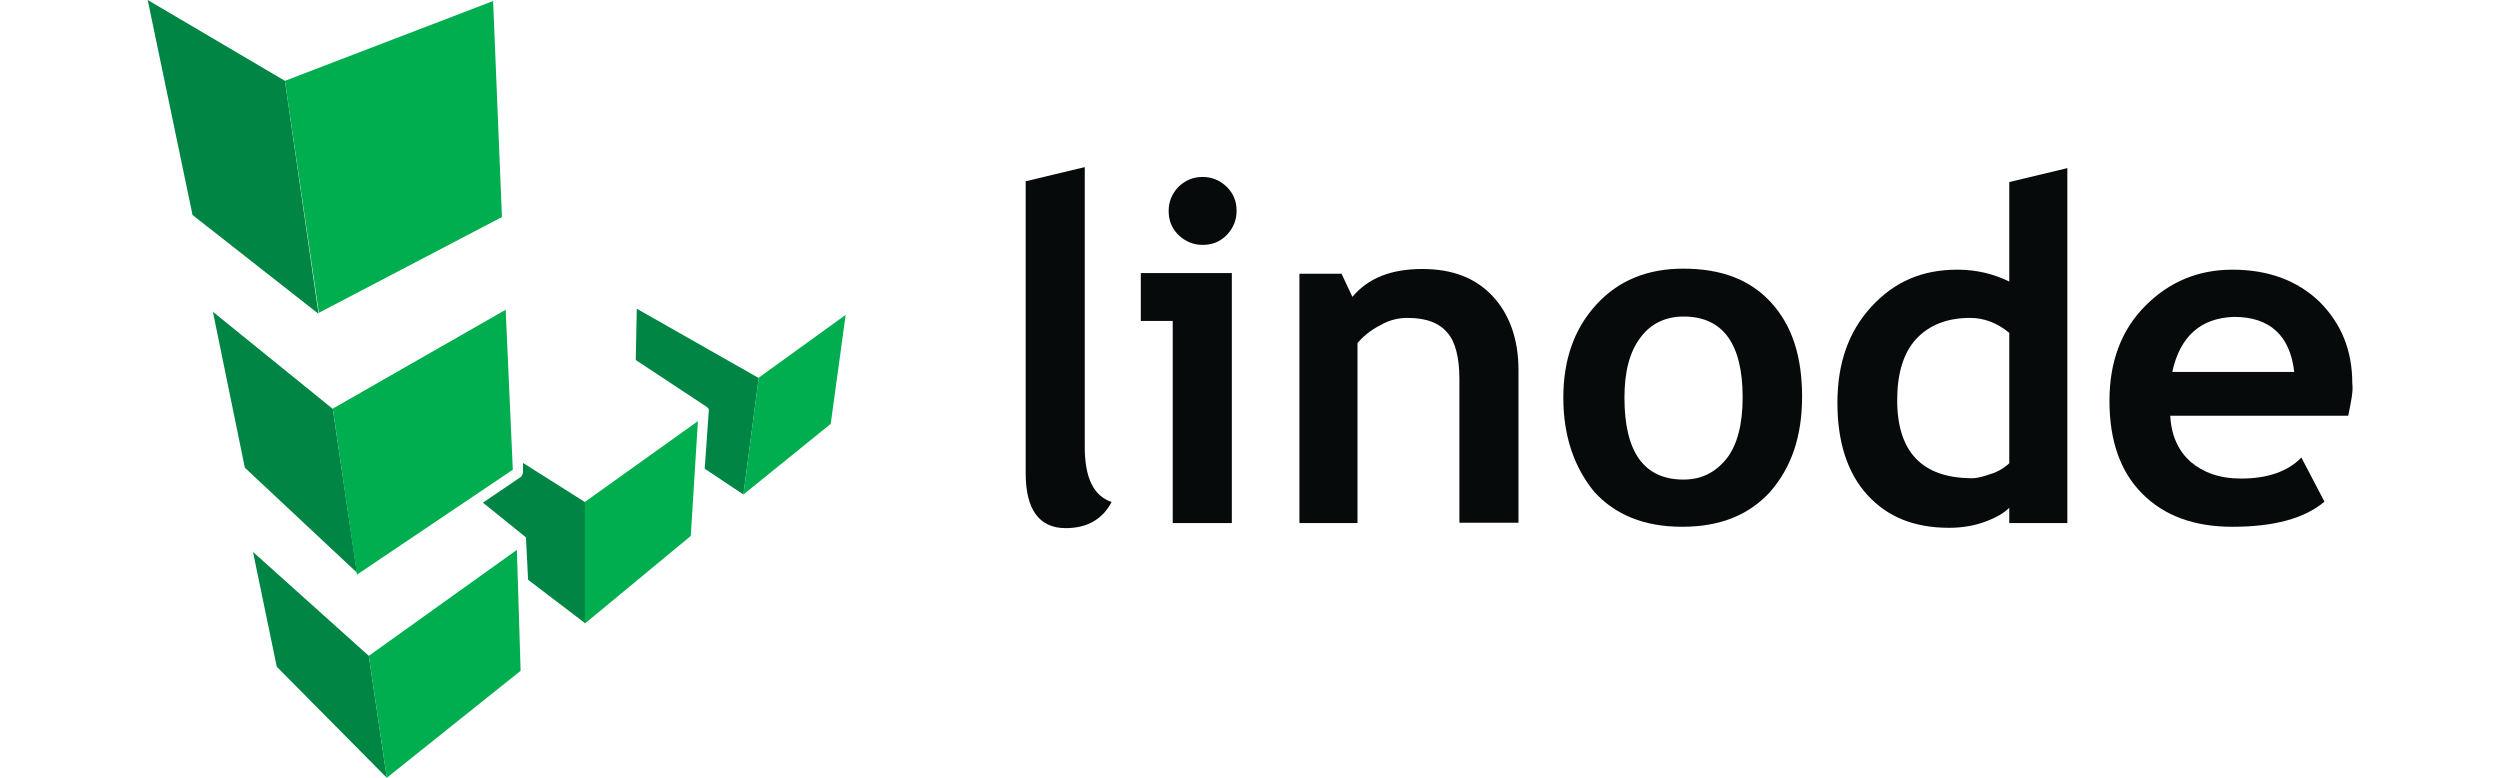
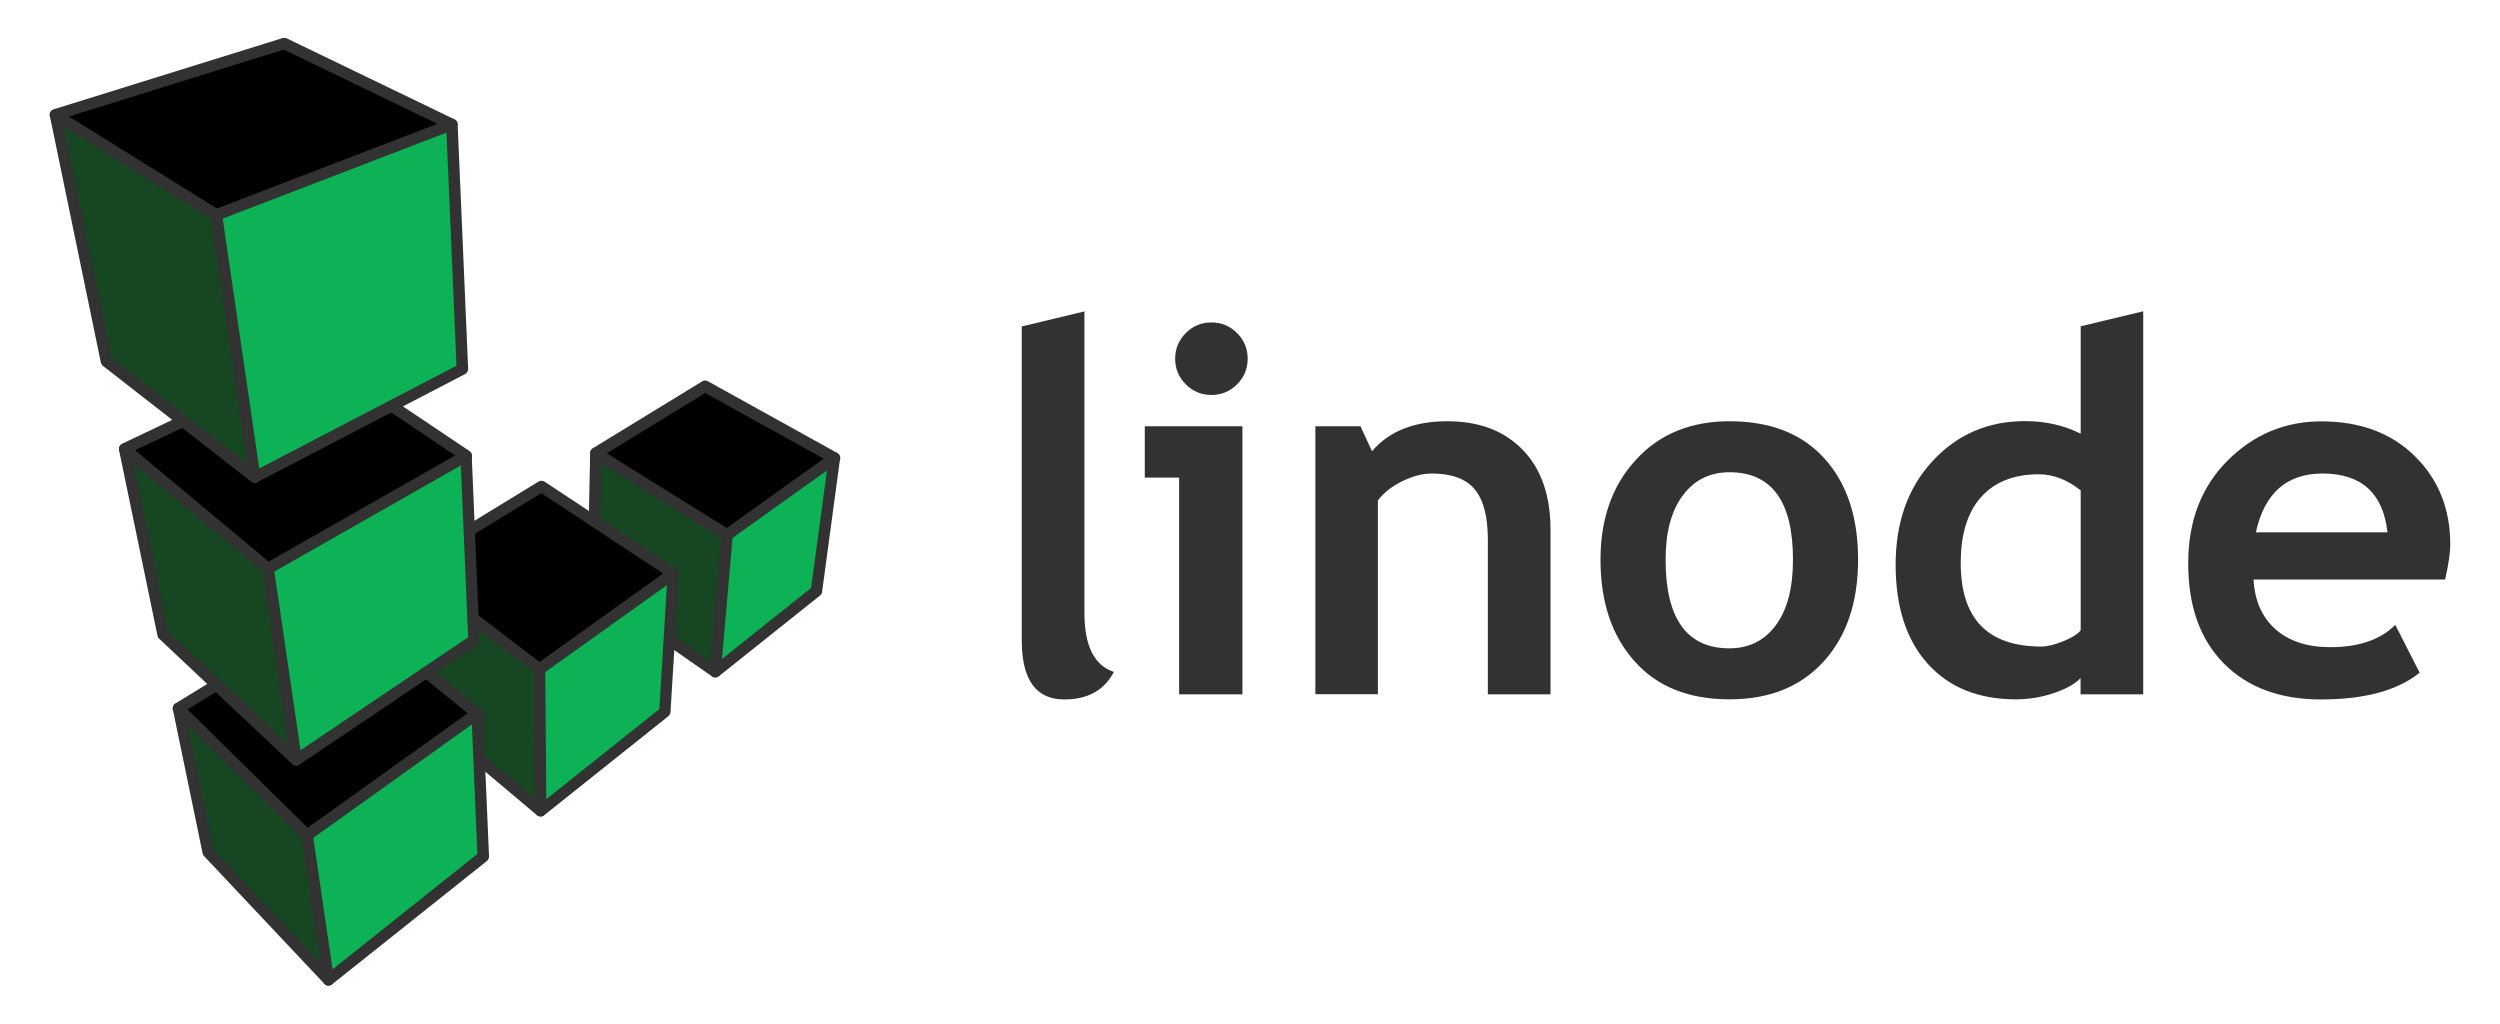
- <svg xmlns="http://www.w3.org/2000/svg" version="1.1" id="Layer_1" x="0px" y="0px" viewBox="0 0 649.1 229" style="enable-background:new 0 0 649.1 229;" xml:space="preserve" width="135px" height="42px">
+ <svg xmlns="http://www.w3.org/2000/svg" version="1.1" id="Layer_1" x="0px" y="0px" viewBox="0 0 195.08 79.86" style="enable-background:new 0 0 195.08 79.86;" xml:space="preserve" width="130px">
  <style type="text/css">
- 	.st0{fill:#070A0B;}
- 	.st1{fill:#008544;}
- 	.st2{fill:#00AD4F;}
+ 	.st0{fill:#333232;}
+ 	.st1{fill:#174722;}
+ 	.st2{fill:#0CB255;}
</style>
  <g>
-     <path class="st0" d="M258.8,53.3l17.1-4.1v82.4c0,9.1,2.6,14.4,7.9,16.2c-2.6,5-7.1,7.7-13.5,7.7c-7.7,0-11.8-5.3-11.8-16.2V53.3   H258.8z" />
-     <path class="st0" d="M310.6,52.1c2.6,0,5,0.9,7.1,2.9c2.1,2.1,2.9,4.4,2.9,7.1c0,2.6-0.9,5-2.9,7.1c-2.1,2.1-4.4,2.9-7.1,2.9   c-2.6,0-5-0.9-7.1-2.9c-2.1-2.1-2.9-4.4-2.9-7.1c0-2.6,0.9-5,2.9-7.1C305.6,53,307.9,52.1,310.6,52.1 M301.8,153.9V94.5h-9.4V80.4   h26.8v73.6H301.8z" />
-     <path class="st0" d="M386.2,153.9v-42.4c0-6.2-1.2-10.9-3.5-13.5c-2.4-2.9-6.2-4.4-11.8-4.4c-2.6,0-5.3,0.6-7.9,2.1   c-2.9,1.5-5,3.2-6.8,5.3v53h-17.1V80.6h12.4l3.2,6.8c4.7-5.6,11.5-8.2,20.6-8.2c8.8,0,15.6,2.6,20.6,7.9c5,5.3,7.7,12.7,7.7,21.8   v45H386.2z" />
-     <path class="st0" d="M434.8,117.1c0,16.2,5.9,24.1,17.4,24.1c5.3,0,9.4-2.1,12.7-6.2c3.2-4.1,4.7-10.3,4.7-18   c0-15.9-5.9-23.8-17.4-23.8c-5.3,0-9.7,2.1-12.7,6.2C436.3,103.6,434.8,109.5,434.8,117.1 M416.8,117.1c0-11.2,3.2-20.3,9.7-27.4   c6.5-7.1,15-10.6,25.6-10.6c11.2,0,19.7,3.2,25.9,10c6.2,6.8,9.1,15.9,9.1,27.7s-3.2,20.9-9.4,28c-6.2,6.8-14.7,10.3-25.9,10.3   c-11.2,0-19.7-3.5-25.9-10.3C420.1,137.7,416.8,128.6,416.8,117.1" />
-     <path class="st0" d="M548.1,98c-3.5-2.9-7.4-4.4-11.5-4.4c-6.8,0-12.1,2.1-15.9,6.2c-3.8,4.1-5.6,10.3-5.6,18   c0,15.3,7.4,23,22.1,23c1.8,0,3.5-0.6,6.2-1.5c2.4-0.9,3.8-2.1,4.7-2.9V98z M548.1,153.9v-4.4c-1.5,1.5-3.8,2.9-7.1,4.1   c-3.2,1.2-6.8,1.8-10.6,1.8c-10.3,0-18.2-3.2-24.1-9.7c-5.9-6.5-8.8-15.6-8.8-27.1c0-11.5,3.2-20.9,10-28.3   c6.8-7.4,15-10.9,25.3-10.9c5.6,0,10.6,1.2,15.3,3.5V53.6l17.1-4.1v104.5H548.1z" />
-     <path class="st0" d="M596.1,109.5H632c-1.2-10.6-7.1-16.2-17.7-16.2C604.6,93.6,598.4,98.9,596.1,109.5 M647.9,122.4h-52.4   c0.3,5.9,2.4,10.3,5.9,13.5c3.8,3.2,8.5,5,15,5c7.7,0,13.8-2.1,17.7-6.2l6.8,13c-5.9,5-15,7.4-27.1,7.4c-11.2,0-20-3.2-26.5-9.7   c-6.5-6.5-9.7-15.6-9.7-27.4c0-11.5,3.5-20.9,10.6-28c7.1-7.1,15.6-10.6,25.6-10.6c10.6,0,19.1,3.2,25.6,9.4   c6.5,6.5,9.7,14.4,9.7,24.1C649.4,115.1,648.8,118,647.9,122.4" />
-     <polygon class="st1" points="50.3,92.4 40.4,23.8 0,0 13.2,63.3  " />
-     <polygon class="st1" points="61.6,168.6 54.5,120.4 19.2,91.8 28.6,137.7  " />
-     <polygon class="st1" points="31,162.5 38,196.3 70.4,229 65.1,193.1  " />
-     <path class="st1" d="M128.7,147.8l-18.2-11.5v2.6c0,0.6-0.3,1.2-0.6,1.5L98.7,148l12.4,10l0.3,0.3v0.3v0.3l0.6,11.8l16.8,12.8   V147.8z" />
-     <polygon class="st1" points="179.9,111.3 175.4,145.6 164,138 165.2,121 165.2,120.7 165.2,120.4 164.9,120.1 164.6,119.8    143.7,106 144,90.9  " />
-     <path class="st2" d="M104.3,63.9l-2.6-63.6L40.4,23.8l10,68.3L104.3,63.9z M107.5,138.3l-2.1-47.1l-50.9,29.1l7.1,48.9L107.5,138.3   z M108.7,161.9l-43.6,31.2l5.3,35.9l39.4-31.5L108.7,161.9z M128.7,147.8v35.8l31.2-25.8l2.1-33.8L128.7,147.8z M205.5,92.7   l-4.4,32.1l-25.7,20.8l4.5-34.4L205.5,92.7z" />
+     <path class="st0" d="M79.74,25.47l4.88-1.17v23.52c0,2.58,0.77,4.11,2.3,4.61c-0.75,1.43-2.04,2.15-3.87,2.15   c-2.21,0-3.32-1.54-3.32-4.61V25.47z" />
+     <path class="st0" d="M92.01,54.18V37.27h-2.68v-4.01h7.62v20.92H92.01z M94.53,25.16c0.78,0,1.45,0.28,2,0.83   c0.55,0.55,0.83,1.22,0.83,2c0,0.78-0.28,1.45-0.83,2c-0.55,0.55-1.22,0.83-2,0.83c-0.78,0-1.45-0.28-2-0.83   c-0.55-0.55-0.83-1.22-0.83-2c0-0.78,0.28-1.45,0.83-2C93.08,25.43,93.75,25.16,94.53,25.16" />
+     <path class="st0" d="M116.1,54.18V42.09c0-1.78-0.34-3.09-1.03-3.91c-0.68-0.82-1.8-1.23-3.35-1.23c-0.72,0-1.48,0.2-2.3,0.6   c-0.81,0.4-1.45,0.9-1.9,1.5v15.12h-4.88V33.26h3.52l0.9,1.95c1.33-1.56,3.29-2.34,5.88-2.34c2.49,0,4.45,0.75,5.89,2.24   c1.44,1.49,2.16,3.57,2.16,6.24v12.83H116.1z" />
+     <path class="st0" d="M124.89,43.67c0-3.19,0.92-5.79,2.76-7.79c1.84-2.01,4.28-3.01,7.3-3.01c3.18,0,5.65,0.96,7.4,2.89   c1.76,1.93,2.64,4.57,2.64,7.91c0,3.33-0.9,5.99-2.69,7.95c-1.79,1.97-4.24,2.95-7.35,2.95c-3.18,0-5.65-0.99-7.41-2.98   C125.77,49.61,124.89,46.97,124.89,43.67 M129.97,43.67c0,4.61,1.66,6.92,4.98,6.92c1.52,0,2.73-0.6,3.62-1.8   c0.89-1.2,1.34-2.9,1.34-5.12c0-4.54-1.65-6.82-4.96-6.82c-1.52,0-2.73,0.6-3.63,1.8C130.42,39.85,129.97,41.52,129.97,43.67" />
+     <path class="st0" d="M162.35,54.18v-1.27c-0.4,0.44-1.09,0.83-2.05,1.16c-0.96,0.33-1.96,0.5-2.99,0.5c-2.92,0-5.21-0.92-6.88-2.77   c-1.67-1.85-2.51-4.43-2.51-7.74c0-3.31,0.96-6,2.88-8.08c1.92-2.08,4.33-3.12,7.22-3.12c1.59,0,3.03,0.33,4.34,0.98v-8.38   l4.88-1.17v29.89H162.35z M162.35,38.26c-1.04-0.83-2.13-1.25-3.26-1.25c-1.95,0-3.46,0.6-4.51,1.79c-1.06,1.19-1.58,2.9-1.58,5.13   c0,4.35,2.1,6.52,6.29,6.52c0.47,0,1.04-0.14,1.73-0.42c0.68-0.28,1.13-0.56,1.34-0.85V38.26z" />
+     <path class="st0" d="M190.8,45.22h-14.95c0.09,1.67,0.67,2.96,1.72,3.89c1.05,0.92,2.48,1.39,4.26,1.39c2.23,0,3.92-0.58,5.08-1.74   l1.9,3.73c-1.72,1.39-4.29,2.09-7.7,2.09c-3.19,0-5.71-0.93-7.57-2.8c-1.86-1.87-2.79-4.48-2.79-7.82c0-3.29,1.02-5.96,3.06-8.01   c2.04-2.04,4.48-3.07,7.33-3.07c3.03,0,5.47,0.91,7.3,2.72c1.84,1.81,2.76,4.11,2.76,6.91C191.2,43.1,191.07,44.01,190.8,45.22    M176.03,41.54h10.27c-0.34-3.06-2.03-4.59-5.08-4.59C178.44,36.95,176.7,38.48,176.03,41.54" />
+     <polygon class="st1" points="55.81,52.41 56.74,41.74 46.5,35.36 46.29,45.78  " />
+     <path class="st0" d="M55.81,52.86c-0.09,0-0.18-0.03-0.25-0.08l-9.53-6.63c-0.12-0.09-0.19-0.22-0.19-0.37l0.21-10.42   c0-0.16,0.09-0.3,0.23-0.38c0.14-0.08,0.31-0.07,0.45,0.01l10.24,6.38c0.14,0.09,0.22,0.25,0.21,0.41l-0.92,10.67   c-0.01,0.16-0.11,0.29-0.25,0.36C55.94,52.84,55.88,52.86,55.81,52.86 M46.74,45.55l8.7,6.06l0.83-9.64l-9.35-5.82L46.74,45.55z" />
+     <polygon class="st1" points="42.19,63.27 42.1,52.21 31.8,44.35 32.61,55.2  " />
+     <path class="st0" d="M42.19,63.71c-0.1,0-0.21-0.03-0.29-0.1l-9.58-8.06c-0.09-0.08-0.15-0.19-0.16-0.31l-0.82-10.86   c-0.01-0.17,0.08-0.34,0.23-0.42c0.15-0.08,0.34-0.07,0.48,0.04l10.3,7.86c0.11,0.08,0.17,0.21,0.17,0.35l0.09,11.06   c0,0.17-0.1,0.33-0.25,0.4C42.32,63.7,42.26,63.71,42.19,63.71 M33.04,54.99l8.7,7.32l-0.08-9.88l-9.35-7.13L33.04,54.99z" />
+     <polygon class="st1" points="25.63,76.46 23.98,65.17 13.92,55.28 16.24,66.49  " />
+     <path class="st0" d="M25.63,76.91c-0.12,0-0.24-0.05-0.32-0.14l-9.39-9.97c-0.06-0.06-0.09-0.13-0.11-0.21l-2.32-11.22   c-0.04-0.19,0.05-0.39,0.22-0.48c0.17-0.09,0.38-0.06,0.52,0.07l10.06,9.9c0.07,0.07,0.11,0.16,0.13,0.25l1.65,11.29   c0.03,0.19-0.07,0.38-0.25,0.47C25.76,76.89,25.7,76.91,25.63,76.91 M16.65,66.28l8.34,8.85l-1.43-9.75l-8.91-8.77L16.65,66.28z" />
+     <polygon class="st1" points="23.12,59.3 20.93,44.36 9.72,35.03 12.72,49.51  " />
+     <path class="st0" d="M23.12,59.75c-0.11,0-0.22-0.04-0.3-0.12l-10.4-9.79c-0.07-0.06-0.11-0.14-0.13-0.23l-3-14.48   c-0.04-0.18,0.04-0.37,0.21-0.47c0.16-0.1,0.37-0.08,0.51,0.04l11.21,9.34c0.08,0.07,0.14,0.17,0.15,0.28l2.19,14.94   c0.03,0.19-0.07,0.37-0.23,0.46C23.26,59.73,23.19,59.75,23.12,59.75 M13.13,49.28l9.37,8.83L20.52,44.6l-10.1-8.42L13.13,49.28z" />
+     <polygon class="st1" points="19.89,37.23 16.89,16.78 4.32,8.96 8.3,28.2  " />
+     <path class="st0" d="M19.89,37.67c-0.1,0-0.19-0.03-0.27-0.09L8.03,28.55c-0.08-0.07-0.14-0.16-0.16-0.26L3.89,9.05   C3.85,8.88,3.92,8.7,4.07,8.6c0.14-0.1,0.34-0.11,0.49-0.01l12.57,7.82c0.11,0.07,0.18,0.18,0.21,0.31l3,20.45   c0.03,0.18-0.06,0.36-0.22,0.45C20.04,37.65,19.97,37.67,19.89,37.67 M8.71,27.95l10.58,8.25l-2.81-19.16L4.97,9.88L8.71,27.95z" />
+     <polygon points="56.74,41.74 65.12,35.75 55.02,30.15 46.5,35.36  " />
+     <path class="st0" d="M56.74,42.18c-0.08,0-0.16-0.02-0.23-0.07l-10.24-6.38c-0.13-0.08-0.21-0.22-0.21-0.38   c0-0.15,0.08-0.3,0.21-0.38l8.52-5.21c0.14-0.09,0.31-0.09,0.45-0.01l10.1,5.6c0.13,0.07,0.22,0.21,0.23,0.36   c0.01,0.15-0.06,0.3-0.18,0.39L57,42.1C56.92,42.16,56.83,42.18,56.74,42.18 M47.34,35.37l9.38,5.84l7.57-5.41l-9.26-5.13   L47.34,35.37z" />
+     <polygon points="42.1,52.21 52.53,44.75 42.25,37.96 31.8,44.35  " />
+     <path class="st0" d="M42.1,52.65c-0.1,0-0.19-0.03-0.27-0.09l-10.3-7.86c-0.12-0.09-0.18-0.23-0.17-0.38   c0.01-0.14,0.09-0.28,0.21-0.35l10.45-6.39c0.15-0.09,0.33-0.09,0.48,0.01l10.28,6.79c0.12,0.08,0.2,0.22,0.2,0.36   c0,0.15-0.07,0.29-0.19,0.37l-10.43,7.46C42.28,52.63,42.19,52.65,42.1,52.65 M32.58,44.39l9.53,7.27l9.64-6.9l-9.51-6.28   L32.58,44.39z" />
+     <polygon points="26.96,47.3 21.82,50.45 23.12,59.3 16.9,53.45 13.92,55.28 23.98,65.17 37.23,55.69  " />
+     <path class="st0" d="M23.98,65.62c-0.11,0-0.22-0.04-0.31-0.13l-10.06-9.9c-0.1-0.1-0.15-0.23-0.13-0.37   c0.02-0.14,0.09-0.26,0.21-0.33l2.99-1.83c0.17-0.1,0.39-0.08,0.53,0.05l5.29,4.98l-1.11-7.59c-0.02-0.18,0.06-0.35,0.21-0.44   l5.14-3.15c0.16-0.1,0.36-0.08,0.51,0.04l10.27,8.38c0.11,0.09,0.17,0.22,0.16,0.36c0,0.14-0.07,0.27-0.19,0.35l-13.26,9.49   C24.16,65.59,24.07,65.62,23.98,65.62 M14.63,55.36l9.39,9.24l12.48-8.93l-9.58-7.82l-4.62,2.83l1.25,8.56   c0.03,0.19-0.07,0.37-0.23,0.46c-0.17,0.09-0.37,0.06-0.51-0.07l-5.97-5.62L14.63,55.36z" />
+     <polygon points="24.84,27.83 18.92,30.64 19.89,37.23 14.28,32.86 9.72,35.03 20.93,44.37 36.37,35.58  " />
+     <path class="st0" d="M20.93,44.81c-0.1,0-0.2-0.03-0.28-0.1L9.44,35.37c-0.11-0.1-0.17-0.25-0.15-0.4   c0.02-0.15,0.11-0.28,0.25-0.35l4.56-2.17c0.15-0.07,0.33-0.05,0.46,0.05l4.74,3.69l-0.81-5.49c-0.03-0.19,0.07-0.38,0.25-0.46   l5.92-2.82c0.14-0.07,0.31-0.06,0.44,0.03l11.54,7.75c0.13,0.09,0.2,0.23,0.2,0.38c-0.01,0.15-0.09,0.29-0.22,0.37l-15.44,8.79   C21.08,44.79,21.01,44.81,20.93,44.81 M10.54,35.13l10.44,8.7l14.55-8.28L24.8,28.34l-5.39,2.57l0.92,6.26   c0.03,0.18-0.06,0.36-0.22,0.45c-0.16,0.09-0.35,0.08-0.5-0.03l-5.39-4.2L10.54,35.13z" />
+     <polygon points="16.89,16.77 35.27,9.71 22.18,3.4 4.32,8.96  " />
+     <path class="st0" d="M16.89,17.22c-0.08,0-0.16-0.02-0.23-0.07L4.09,9.34C3.94,9.24,3.86,9.07,3.88,8.9   C3.9,8.73,4.02,8.59,4.19,8.53l17.86-5.56c0.11-0.03,0.22-0.02,0.32,0.02l13.09,6.32c0.16,0.08,0.26,0.24,0.25,0.42   c-0.01,0.18-0.12,0.33-0.28,0.4l-18.38,7.06C17,17.21,16.95,17.22,16.89,17.22 M5.38,9.09l11.56,7.19l17.21-6.61l-12.01-5.8   L5.38,9.09z" />
+     <polygon class="st2" points="63.71,46.12 55.81,52.41 56.74,41.74 65.12,35.75  " />
+     <path class="st0" d="M55.81,52.86c-0.07,0-0.14-0.02-0.21-0.05c-0.16-0.08-0.25-0.25-0.23-0.43l0.92-10.67   c0.01-0.13,0.08-0.25,0.18-0.32l8.38-6c0.14-0.1,0.33-0.11,0.49-0.02c0.15,0.09,0.23,0.26,0.21,0.44l-1.4,10.37   c-0.01,0.11-0.07,0.22-0.16,0.29l-7.9,6.3C56.01,52.82,55.91,52.86,55.81,52.86 M57.16,41.98l-0.82,9.44l6.95-5.54l1.24-9.17   L57.16,41.98z" />
+     <polygon class="st2" points="51.88,55.55 42.19,63.27 42.1,52.21 52.53,44.75  " />
+     <path class="st0" d="M42.19,63.71c-0.06,0-0.13-0.01-0.19-0.04c-0.15-0.07-0.25-0.23-0.25-0.4l-0.09-11.06   c0-0.14,0.07-0.28,0.19-0.36l10.43-7.46c0.14-0.1,0.32-0.11,0.47-0.03c0.15,0.08,0.24,0.24,0.23,0.41l-0.66,10.8   c-0.01,0.13-0.07,0.24-0.17,0.32l-9.68,7.72C42.39,63.68,42.29,63.71,42.19,63.71 M42.55,52.44l0.08,9.92l8.82-7.03l0.59-9.67   L42.55,52.44z" />
+     <polygon class="st2" points="37.71,66.84 25.63,76.46 23.98,65.17 37.23,55.69  " />
+     <path class="st0" d="M25.63,76.91c-0.06,0-0.11-0.01-0.16-0.03c-0.15-0.06-0.25-0.19-0.28-0.35l-1.65-11.29   c-0.02-0.16,0.04-0.33,0.18-0.42l13.26-9.49c0.13-0.1,0.31-0.11,0.45-0.04c0.15,0.07,0.24,0.22,0.25,0.38l0.48,11.15   c0.01,0.14-0.06,0.28-0.17,0.37l-12.08,9.62C25.83,76.87,25.73,76.91,25.63,76.91 M24.45,65.38l1.5,10.26l11.3-9l-0.43-10.11   L24.45,65.38z" />
+     <polygon class="st2" points="35.27,9.71 36.08,28.8 19.89,37.23 16.89,16.77  " />
+     <path class="st0" d="M19.89,37.67c-0.07,0-0.14-0.02-0.2-0.05c-0.13-0.07-0.22-0.19-0.24-0.33l-3-20.45   c-0.03-0.2,0.09-0.4,0.28-0.48L35.11,9.3c0.13-0.05,0.28-0.04,0.4,0.04c0.12,0.08,0.19,0.21,0.2,0.35l0.82,19.09   c0.01,0.17-0.09,0.33-0.24,0.41l-16.2,8.43C20.03,37.66,19.96,37.67,19.89,37.67 M17.38,17.06l2.85,19.49l15.39-8.01l-0.78-18.19   L17.38,17.06z" />
+     <polygon class="st2" points="36.37,35.58 36.99,49.96 23.12,59.3 20.93,44.37  " />
+     <path class="st0" d="M23.12,59.75c-0.06,0-0.12-0.01-0.18-0.04c-0.14-0.06-0.24-0.19-0.26-0.34l-2.19-14.94   c-0.03-0.18,0.06-0.36,0.22-0.45l15.44-8.79c0.13-0.08,0.3-0.08,0.43,0c0.14,0.08,0.22,0.21,0.23,0.37l0.61,14.38   c0.01,0.15-0.07,0.3-0.19,0.39l-13.87,9.34C23.29,59.72,23.2,59.75,23.12,59.75 M21.41,44.6l2.04,13.94l13.08-8.81l-0.57-13.41   L21.41,44.6z" />
  </g>
</svg>
